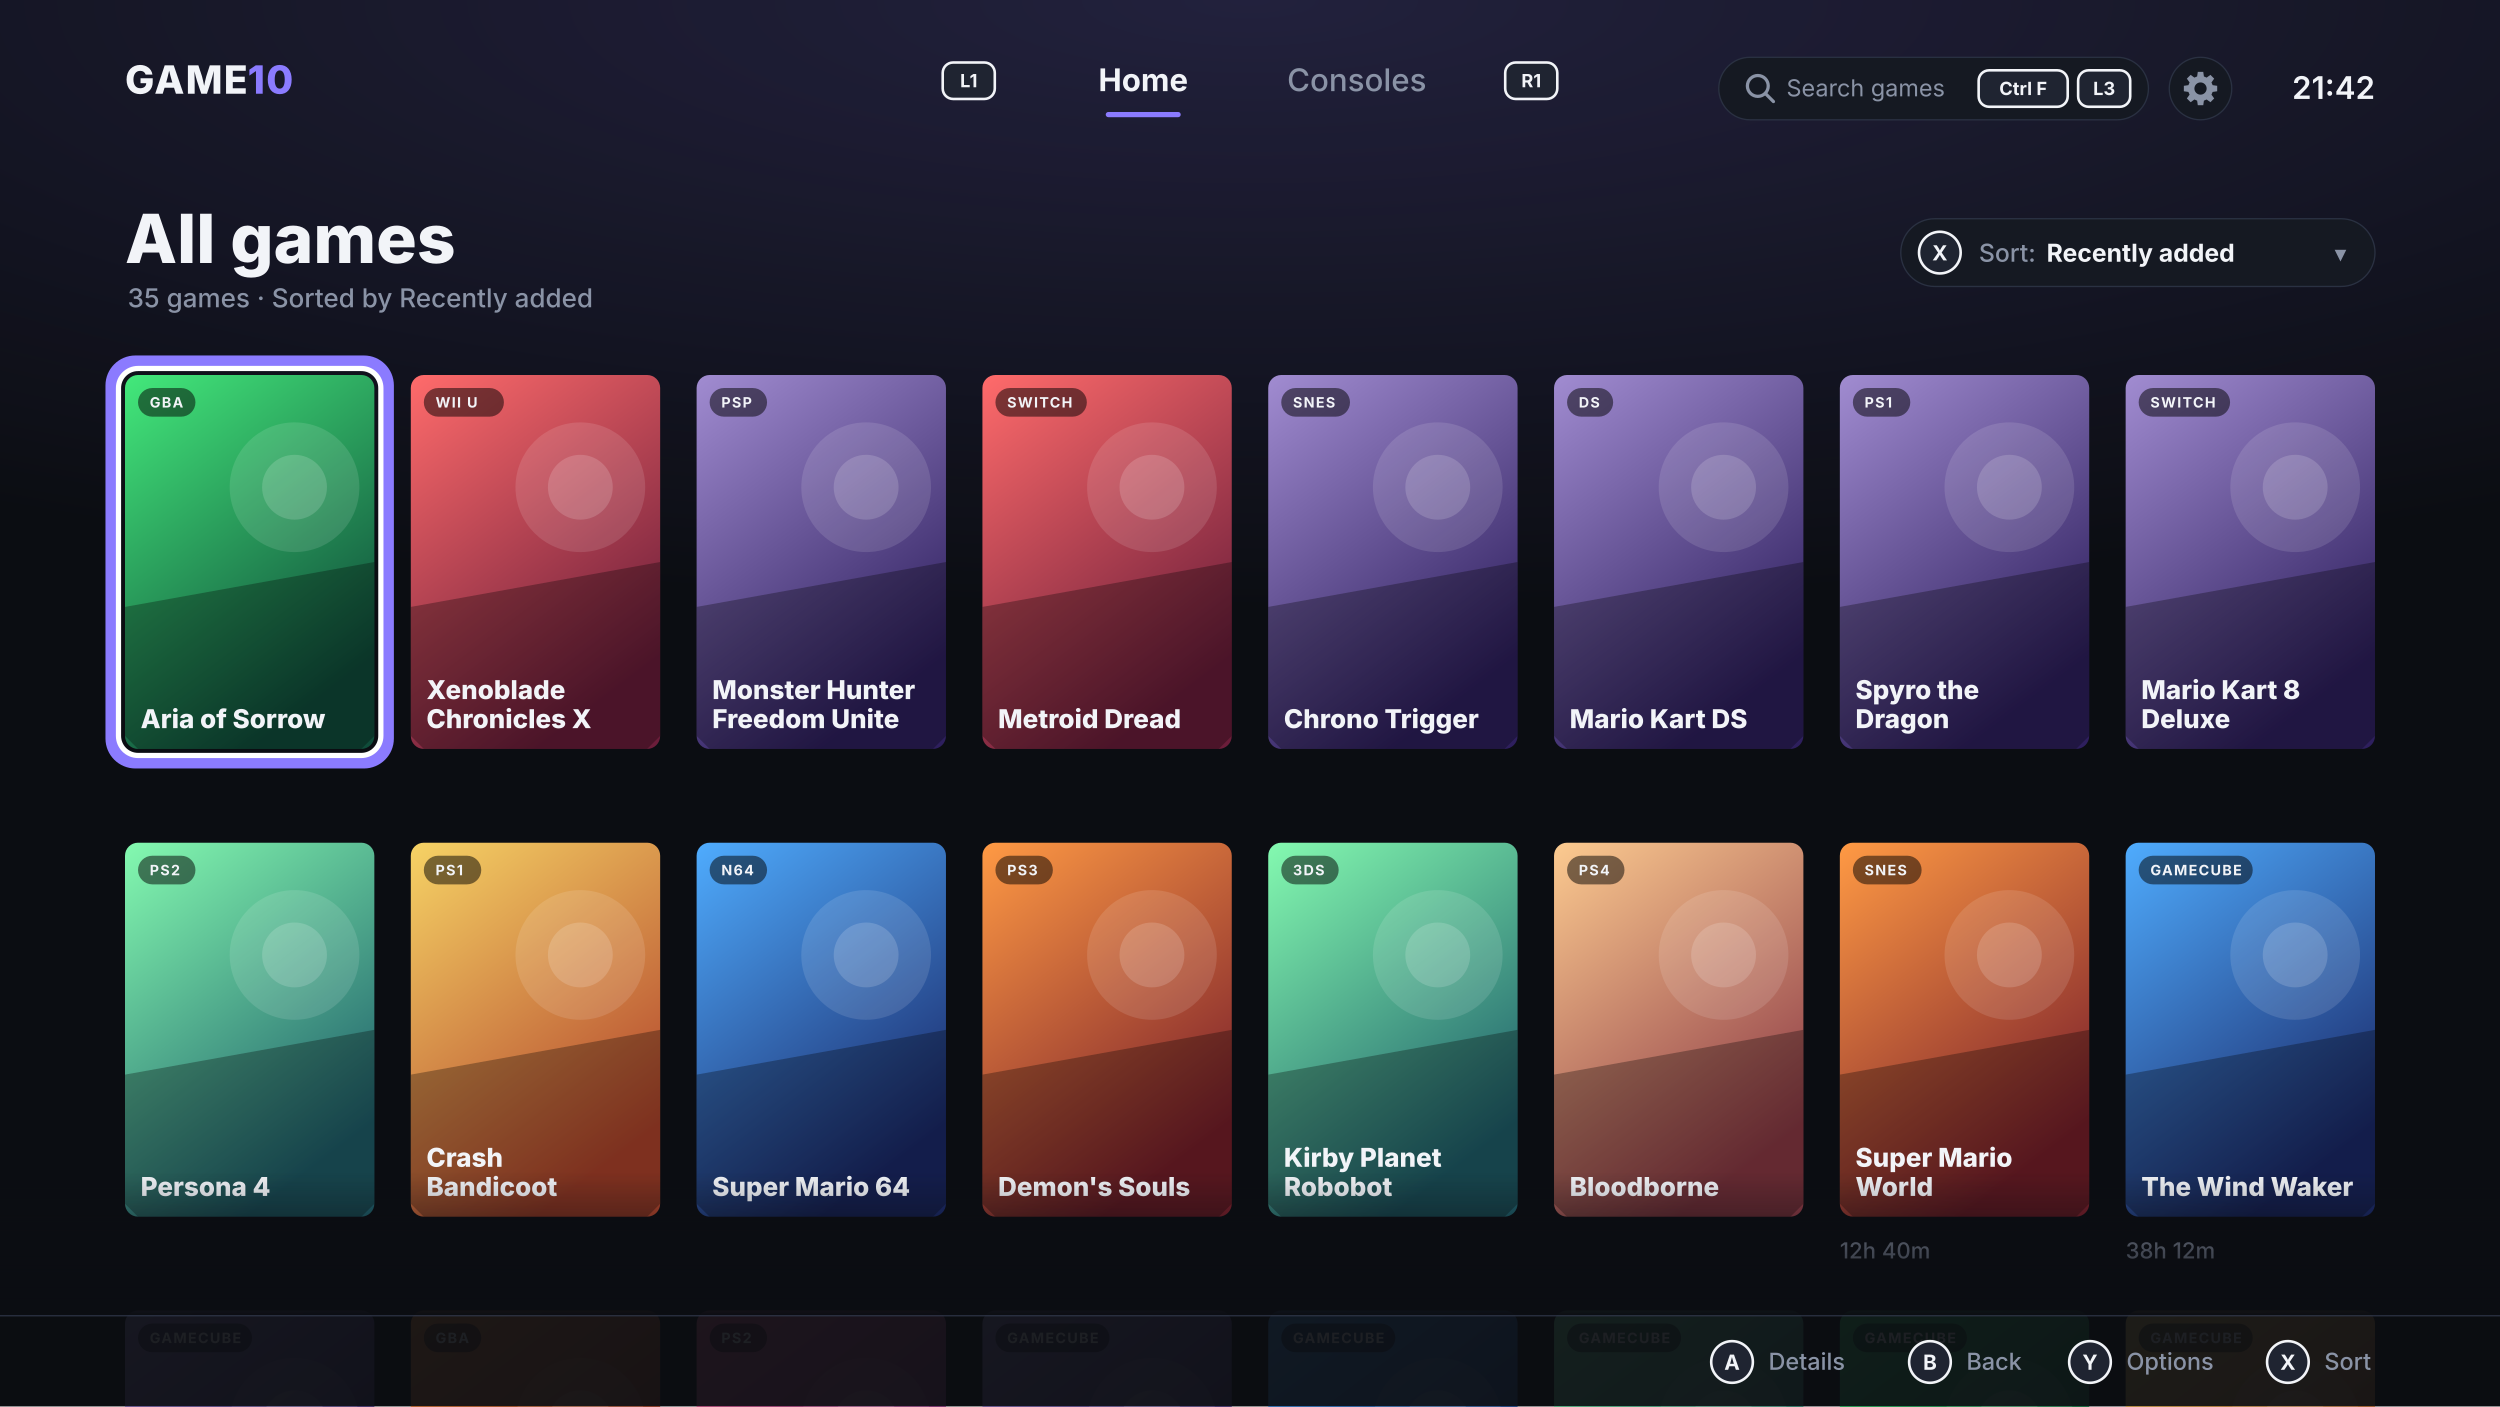
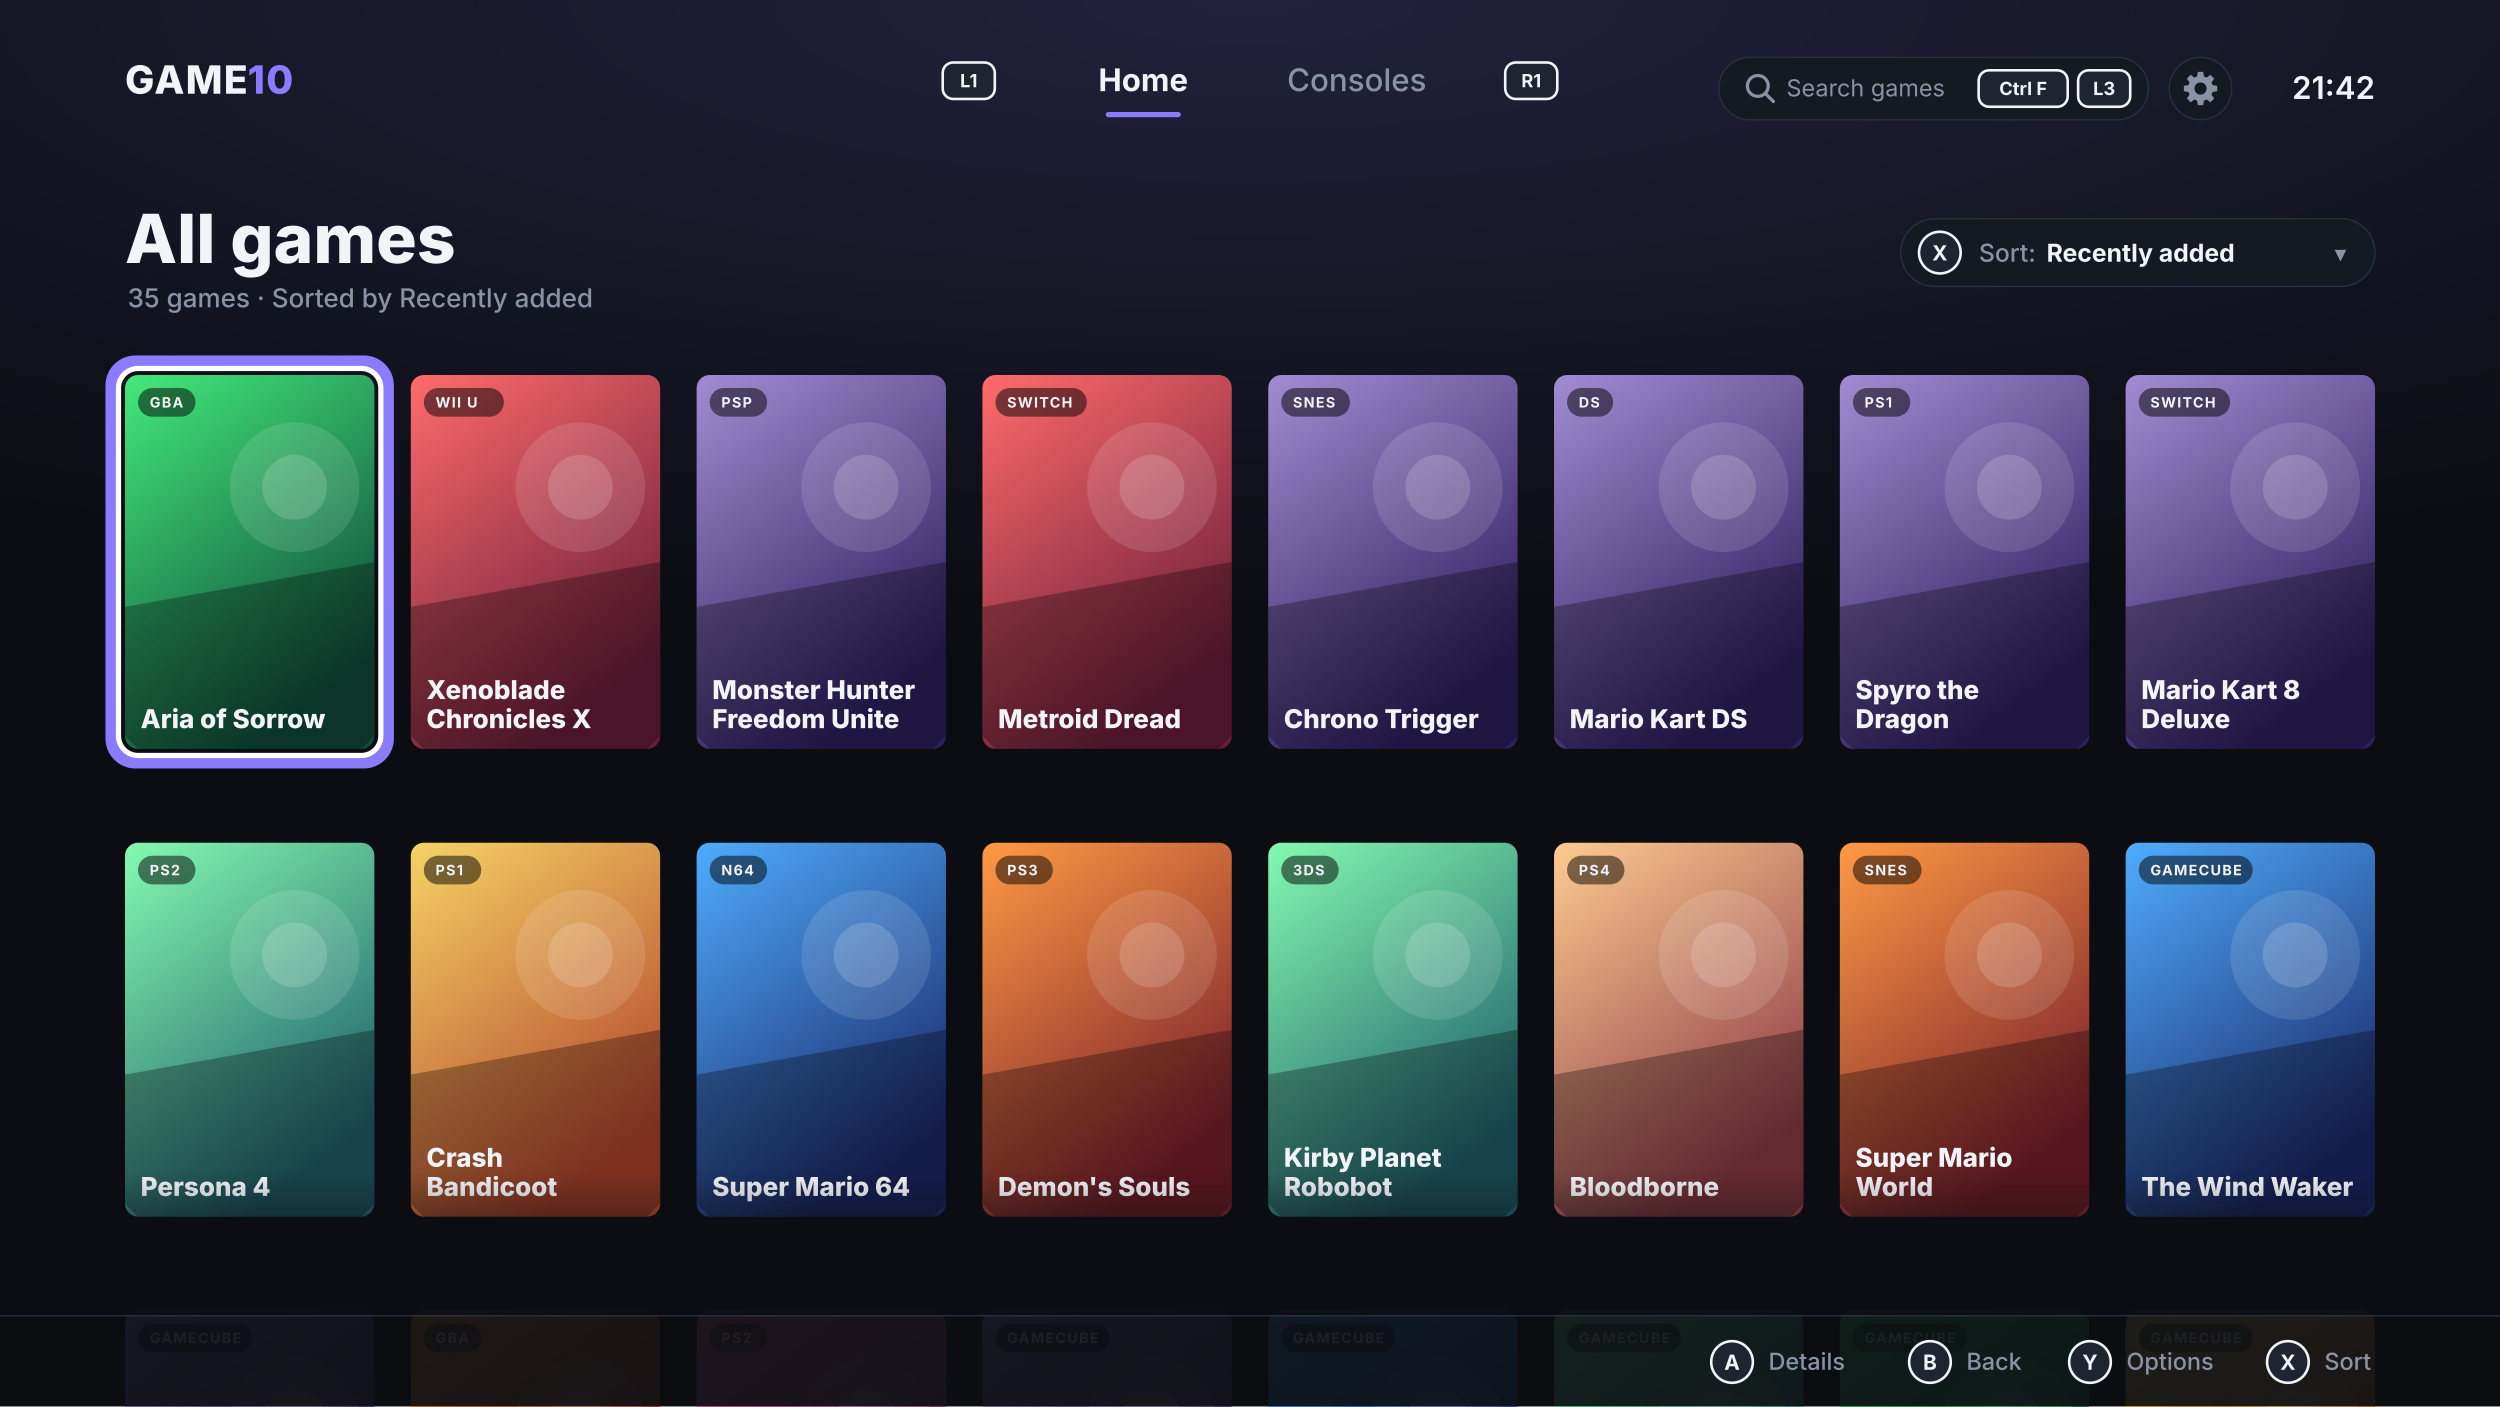
<svg xmlns="http://www.w3.org/2000/svg" width="1920" height="1080" viewBox="0 0 1920 1080">
  <defs>
    <radialGradient id="rg1" cx="0.5" cy="0" r="0.9">
      <stop offset="0" stop-color="#8B7BFF" stop-opacity="0.18" />
      <stop offset="1" stop-color="#8B7BFF" stop-opacity="0" />
    </radialGradient>
    <linearGradient id="lg2" x1="0" y1="0" x2="0.5" y2="1">
      <stop offset="0" stop-color="#43E97B" stop-opacity="1" />
      <stop offset="1" stop-color="#0F4C3A" stop-opacity="1" />
    </linearGradient>
    <linearGradient id="lg3" x1="0" y1="0" x2="0.5" y2="1">
      <stop offset="0" stop-color="#FF6B6B" stop-opacity="1" />
      <stop offset="1" stop-color="#6B1D3A" stop-opacity="1" />
    </linearGradient>
    <linearGradient id="lg4" x1="0" y1="0" x2="0.5" y2="1">
      <stop offset="0" stop-color="#A18CD1" stop-opacity="1" />
      <stop offset="1" stop-color="#2E1F5E" stop-opacity="1" />
    </linearGradient>
    <linearGradient id="lg5" x1="0" y1="0" x2="0.5" y2="1">
      <stop offset="0" stop-color="#FF6B6B" stop-opacity="1" />
      <stop offset="1" stop-color="#6B1D3A" stop-opacity="1" />
    </linearGradient>
    <linearGradient id="lg6" x1="0" y1="0" x2="0.5" y2="1">
      <stop offset="0" stop-color="#A18CD1" stop-opacity="1" />
      <stop offset="1" stop-color="#2E1F5E" stop-opacity="1" />
    </linearGradient>
    <linearGradient id="lg7" x1="0" y1="0" x2="0.5" y2="1">
      <stop offset="0" stop-color="#A18CD1" stop-opacity="1" />
      <stop offset="1" stop-color="#2E1F5E" stop-opacity="1" />
    </linearGradient>
    <linearGradient id="lg8" x1="0" y1="0" x2="0.5" y2="1">
      <stop offset="0" stop-color="#A18CD1" stop-opacity="1" />
      <stop offset="1" stop-color="#2E1F5E" stop-opacity="1" />
    </linearGradient>
    <linearGradient id="lg9" x1="0" y1="0" x2="0.5" y2="1">
      <stop offset="0" stop-color="#A18CD1" stop-opacity="1" />
      <stop offset="1" stop-color="#2E1F5E" stop-opacity="1" />
    </linearGradient>
    <linearGradient id="lg10" x1="0" y1="0" x2="0.5" y2="1">
      <stop offset="0" stop-color="#84FAB0" stop-opacity="1" />
      <stop offset="1" stop-color="#1F5F6B" stop-opacity="1" />
    </linearGradient>
    <linearGradient id="lg11" x1="0" y1="0" x2="0.5" y2="1">
      <stop offset="0" stop-color="#F6D365" stop-opacity="1" />
      <stop offset="1" stop-color="#B3452C" stop-opacity="1" />
    </linearGradient>
    <linearGradient id="lg12" x1="0" y1="0" x2="0.5" y2="1">
      <stop offset="0" stop-color="#4FACFE" stop-opacity="1" />
      <stop offset="1" stop-color="#1B2A6B" stop-opacity="1" />
    </linearGradient>
    <linearGradient id="lg13" x1="0" y1="0" x2="0.5" y2="1">
      <stop offset="0" stop-color="#FF9A44" stop-opacity="1" />
      <stop offset="1" stop-color="#7A1F2B" stop-opacity="1" />
    </linearGradient>
    <linearGradient id="lg14" x1="0" y1="0" x2="0.5" y2="1">
      <stop offset="0" stop-color="#84FAB0" stop-opacity="1" />
      <stop offset="1" stop-color="#1F5F6B" stop-opacity="1" />
    </linearGradient>
    <linearGradient id="lg15" x1="0" y1="0" x2="0.5" y2="1">
      <stop offset="0" stop-color="#FCCB90" stop-opacity="1" />
      <stop offset="1" stop-color="#8E3B46" stop-opacity="1" />
    </linearGradient>
    <linearGradient id="lg16" x1="0" y1="0" x2="0.5" y2="1">
      <stop offset="0" stop-color="#FF9A44" stop-opacity="1" />
      <stop offset="1" stop-color="#7A1F2B" stop-opacity="1" />
    </linearGradient>
    <linearGradient id="lg17" x1="0" y1="0" x2="0.5" y2="1">
      <stop offset="0" stop-color="#4FACFE" stop-opacity="1" />
      <stop offset="1" stop-color="#1B2A6B" stop-opacity="1" />
    </linearGradient>
    <linearGradient id="lg18" x1="0" y1="0" x2="0.5" y2="1">
      <stop offset="0" stop-color="#A18CD1" stop-opacity="1" />
      <stop offset="1" stop-color="#2E1F5E" stop-opacity="1" />
    </linearGradient>
    <linearGradient id="lg19" x1="0" y1="0" x2="0.5" y2="1">
      <stop offset="0" stop-color="#FF9A44" stop-opacity="1" />
      <stop offset="1" stop-color="#7A1F2B" stop-opacity="1" />
    </linearGradient>
    <linearGradient id="lg20" x1="0" y1="0" x2="0.5" y2="1">
      <stop offset="0" stop-color="#FA709A" stop-opacity="1" />
      <stop offset="1" stop-color="#5B2C83" stop-opacity="1" />
    </linearGradient>
    <linearGradient id="lg21" x1="0" y1="0" x2="0.5" y2="1">
      <stop offset="0" stop-color="#A18CD1" stop-opacity="1" />
      <stop offset="1" stop-color="#2E1F5E" stop-opacity="1" />
    </linearGradient>
    <linearGradient id="lg22" x1="0" y1="0" x2="0.5" y2="1">
      <stop offset="0" stop-color="#4FACFE" stop-opacity="1" />
      <stop offset="1" stop-color="#1B2A6B" stop-opacity="1" />
    </linearGradient>
    <linearGradient id="lg23" x1="0" y1="0" x2="0.5" y2="1">
      <stop offset="0" stop-color="#84FAB0" stop-opacity="1" />
      <stop offset="1" stop-color="#1F5F6B" stop-opacity="1" />
    </linearGradient>
    <linearGradient id="lg24" x1="0" y1="0" x2="0.5" y2="1">
      <stop offset="0" stop-color="#43E97B" stop-opacity="1" />
      <stop offset="1" stop-color="#0F4C3A" stop-opacity="1" />
    </linearGradient>
    <linearGradient id="lg25" x1="0" y1="0" x2="0.5" y2="1">
      <stop offset="0" stop-color="#F6D365" stop-opacity="1" />
      <stop offset="1" stop-color="#B3452C" stop-opacity="1" />
    </linearGradient>
    <linearGradient id="lg26" x1="0" y1="0" x2="0" y2="1">
      <stop offset="0" stop-color="#0B0D12" stop-opacity="0" />
      <stop offset="1" stop-color="#0B0D12" stop-opacity="1" />
    </linearGradient>
  </defs>
  <rect x="0.0" y="0.0" width="1920.0" height="1080.0" rx="0" fill="#0B0D12" fill-opacity="1" />
  <rect x="0.0" y="0.0" width="1920.0" height="520.0" rx="0" fill="url(#rg1)" fill-opacity="1" />
  <text x="96" y="72" font-family="Inter, 'Helvetica Neue', Arial, sans-serif" font-size="30" font-weight="800" fill="#F2F4F8" letter-spacing="1">GAME<tspan fill="#8B7BFF">10</tspan>
  </text>
  <rect x="724.0" y="48.0" width="40.0" height="28.0" rx="8" fill="#1F2431" fill-opacity="1" stroke="#F2F4F8" stroke-width="2" />
  <text x="744.0" y="67.0" font-family="Inter, 'Helvetica Neue', Arial, sans-serif" font-size="14" font-weight="700" fill="#F2F4F8" fill-opacity="1" text-anchor="middle" letter-spacing="0">L1</text>
  <rect x="1156.0" y="48.0" width="40.0" height="28.0" rx="8" fill="#1F2431" fill-opacity="1" stroke="#F2F4F8" stroke-width="2" />
  <text x="1176.0" y="67.0" font-family="Inter, 'Helvetica Neue', Arial, sans-serif" font-size="14" font-weight="700" fill="#F2F4F8" fill-opacity="1" text-anchor="middle" letter-spacing="0">R1</text>
  <text x="878.0" y="70.0" font-family="Inter, 'Helvetica Neue', Arial, sans-serif" font-size="24" font-weight="700" fill="#F2F4F8" fill-opacity="1" text-anchor="middle" letter-spacing="0">Home</text>
  <rect x="849.2" y="86.0" width="57.6" height="4.0" rx="2" fill="#8B7BFF" fill-opacity="1" />
  <text x="1042.0" y="70.0" font-family="Inter, 'Helvetica Neue', Arial, sans-serif" font-size="24" font-weight="500" fill="#8A93A6" fill-opacity="1" text-anchor="middle" letter-spacing="0">Consoles</text>
  <rect x="1320.0" y="44.0" width="330.0" height="48.0" rx="24" fill="#151922" fill-opacity="1" stroke="#2A3142" stroke-width="1" />
  <circle cx="1350.0" cy="66.0" r="8.0" fill="none" fill-opacity="1" stroke="#8A93A6" stroke-width="2.5" />
  <line x1="1356" y1="72" x2="1362" y2="78" stroke="#8A93A6" stroke-width="2.5" stroke-linecap="round" />
  <text x="1372.0" y="74.0" font-family="Inter, 'Helvetica Neue', Arial, sans-serif" font-size="18" font-weight="400" fill="#8A93A6" fill-opacity="1" text-anchor="start" letter-spacing="0">Search games</text>
  <rect x="1596.0" y="54.0" width="40.0" height="28.0" rx="8" fill="#1F2431" fill-opacity="1" stroke="#F2F4F8" stroke-width="2" />
  <text x="1616.0" y="73.0" font-family="Inter, 'Helvetica Neue', Arial, sans-serif" font-size="14" font-weight="700" fill="#F2F4F8" fill-opacity="1" text-anchor="middle" letter-spacing="0">L3</text>
  <rect x="1519.6" y="54.0" width="68.4" height="28.0" rx="8" fill="#1F2431" fill-opacity="1" stroke="#F2F4F8" stroke-width="2" />
  <text x="1553.8" y="73.0" font-family="Inter, 'Helvetica Neue', Arial, sans-serif" font-size="14" font-weight="700" fill="#F2F4F8" fill-opacity="1" text-anchor="middle" letter-spacing="0">Ctrl F</text>
  <circle cx="1690.0" cy="68.0" r="24.0" fill="#151922" fill-opacity="1" stroke="#2A3142" stroke-width="1" />
  <polygon points="1699.3,65.4 1702.8,65.9 1702.8,70.1 1699.3,70.6 1698.4,72.7 1700.5,75.6 1697.6,78.5 1694.7,76.4 1692.6,77.3 1692.1,80.8 1687.9,80.8 1687.4,77.3 1685.3,76.4 1682.4,78.5 1679.5,75.6 1681.6,72.7 1680.7,70.6 1677.2,70.1 1677.2,65.9 1680.7,65.4 1681.6,63.3 1679.5,60.4 1682.4,57.5 1685.3,59.6 1687.4,58.7 1687.9,55.2 1692.1,55.2 1692.6,58.7 1694.7,59.6 1697.6,57.5 1700.5,60.4 1698.4,63.3" fill="#8A93A6" />
  <circle cx="1690.0" cy="68.0" r="4.7" fill="#151922" fill-opacity="1" />
  <text x="1824.0" y="76.0" font-family="Inter, 'Helvetica Neue', Arial, sans-serif" font-size="24" font-weight="600" fill="#F2F4F8" fill-opacity="1" text-anchor="end" letter-spacing="0">21:42</text>
  <text x="96.0" y="202.0" font-family="Inter, 'Helvetica Neue', Arial, sans-serif" font-size="52" font-weight="800" fill="#F2F4F8" fill-opacity="1" text-anchor="start" letter-spacing="0">All games</text>
  <text x="98.0" y="236.0" font-family="Inter, 'Helvetica Neue', Arial, sans-serif" font-size="20" font-weight="500" fill="#8A93A6" fill-opacity="1" text-anchor="start" letter-spacing="0">35 games  ·  Sorted by Recently added</text>
  <rect x="1459.8" y="168.0" width="364.2" height="52.0" rx="26" fill="#151922" fill-opacity="1" stroke="#2A3142" stroke-width="1" />
  <circle cx="1489.8" cy="194.0" r="16.0" fill="#1F2431" fill-opacity="1" stroke="#F2F4F8" stroke-width="2" />
  <text x="1489.8" y="200.0" font-family="Inter, 'Helvetica Neue', Arial, sans-serif" font-size="16" font-weight="700" fill="#F2F4F8" fill-opacity="1" text-anchor="middle" letter-spacing="0">X</text>
  <text x="1519.8" y="201.0" font-family="Inter, 'Helvetica Neue', Arial, sans-serif" font-size="19" font-weight="500" fill="#8A93A6" fill-opacity="1" text-anchor="start" letter-spacing="0">Sort:</text>
  <text x="1571.8" y="201.0" font-family="Inter, 'Helvetica Neue', Arial, sans-serif" font-size="19" font-weight="700" fill="#F2F4F8" fill-opacity="1" text-anchor="start" letter-spacing="0">Recently added</text>
  <text x="1802.0" y="201.0" font-family="Inter, 'Helvetica Neue', Arial, sans-serif" font-size="18" font-weight="700" fill="#8A93A6" fill-opacity="1" text-anchor="end" letter-spacing="0">▾</text>
  <rect x="86.0" y="278.0" width="211.5" height="307.2" rx="18" fill="none" fill-opacity="0.4" stroke="#8B7BFF" stroke-width="10" />
  <rect x="91.0" y="283.0" width="201.5" height="297.2" rx="15" fill="none" fill-opacity="1" stroke="#FFFFFF" stroke-width="4" />
  <rect x="96.0" y="288.0" width="191.5" height="287.2" rx="10" fill="url(#lg2)" fill-opacity="1" />
  <circle cx="226.2" cy="374.2" r="49.8" fill="#FFFFFF" fill-opacity="0.12" />
  <circle cx="226.2" cy="374.2" r="24.9" fill="#FFFFFF" fill-opacity="0.16" />
  <polygon points="96.0,466.1 287.5,431.6 287.5,565.2 277.5,575.2 106.0,575.2 96.0,565.2" fill="#000000" fill-opacity=".3" />
  <text x="108.0" y="559.2" font-family="Inter, 'Helvetica Neue', Arial, sans-serif" font-size="20" font-weight="800" fill="#F2F4F8" fill-opacity="1" text-anchor="start" letter-spacing="0">Aria of Sorrow</text>
  <rect x="106.0" y="298.0" width="44.1" height="22.0" rx="11" fill="#000000" fill-opacity="0.5" />
  <text x="115.0" y="313.0" font-family="Inter, 'Helvetica Neue', Arial, sans-serif" font-size="11" font-weight="700" fill="#F2F4F8" fill-opacity="1" text-anchor="start" letter-spacing="1">GBA</text>
  <rect x="315.5" y="288.0" width="191.5" height="287.2" rx="10" fill="url(#lg3)" fill-opacity="1" />
  <circle cx="445.7" cy="374.2" r="49.8" fill="#FFFFFF" fill-opacity="0.12" />
  <circle cx="445.7" cy="374.2" r="24.9" fill="#FFFFFF" fill-opacity="0.16" />
  <polygon points="315.5,466.1 507.0,431.6 507.0,565.2 497.0,575.2 325.5,575.2 315.5,565.2" fill="#000000" fill-opacity=".3" />
  <text x="327.5" y="536.9" font-family="Inter, 'Helvetica Neue', Arial, sans-serif" font-size="20" font-weight="800" fill="#F2F4F8" fill-opacity="1" text-anchor="start" letter-spacing="0">Xenoblade</text>
  <text x="327.5" y="559.2" font-family="Inter, 'Helvetica Neue', Arial, sans-serif" font-size="20" font-weight="800" fill="#F2F4F8" fill-opacity="1" text-anchor="start" letter-spacing="0">Chronicles X</text>
  <rect x="325.5" y="298.0" width="61.5" height="22.0" rx="11" fill="#000000" fill-opacity="0.5" />
  <text x="334.5" y="313.0" font-family="Inter, 'Helvetica Neue', Arial, sans-serif" font-size="11" font-weight="700" fill="#F2F4F8" fill-opacity="1" text-anchor="start" letter-spacing="1">WII U</text>
  <rect x="535.0" y="288.0" width="191.5" height="287.2" rx="10" fill="url(#lg4)" fill-opacity="1" />
  <circle cx="665.2" cy="374.2" r="49.8" fill="#FFFFFF" fill-opacity="0.12" />
  <circle cx="665.2" cy="374.2" r="24.9" fill="#FFFFFF" fill-opacity="0.16" />
  <polygon points="535.0,466.1 726.5,431.6 726.5,565.2 716.5,575.2 545.0,575.2 535.0,565.2" fill="#000000" fill-opacity=".3" />
  <text x="547.0" y="536.9" font-family="Inter, 'Helvetica Neue', Arial, sans-serif" font-size="20" font-weight="800" fill="#F2F4F8" fill-opacity="1" text-anchor="start" letter-spacing="0">Monster Hunter</text>
  <text x="547.0" y="559.2" font-family="Inter, 'Helvetica Neue', Arial, sans-serif" font-size="20" font-weight="800" fill="#F2F4F8" fill-opacity="1" text-anchor="start" letter-spacing="0">Freedom Unite</text>
  <rect x="545.0" y="298.0" width="44.1" height="22.0" rx="11" fill="#000000" fill-opacity="0.5" />
  <text x="554.0" y="313.0" font-family="Inter, 'Helvetica Neue', Arial, sans-serif" font-size="11" font-weight="700" fill="#F2F4F8" fill-opacity="1" text-anchor="start" letter-spacing="1">PSP</text>
  <rect x="754.5" y="288.0" width="191.5" height="287.2" rx="10" fill="url(#lg5)" fill-opacity="1" />
  <circle cx="884.7" cy="374.2" r="49.8" fill="#FFFFFF" fill-opacity="0.12" />
  <circle cx="884.7" cy="374.2" r="24.9" fill="#FFFFFF" fill-opacity="0.16" />
  <polygon points="754.5,466.1 946.0,431.6 946.0,565.2 936.0,575.2 764.5,575.2 754.5,565.2" fill="#000000" fill-opacity=".3" />
  <text x="766.5" y="559.2" font-family="Inter, 'Helvetica Neue', Arial, sans-serif" font-size="20" font-weight="800" fill="#F2F4F8" fill-opacity="1" text-anchor="start" letter-spacing="0">Metroid Dread</text>
  <rect x="764.5" y="298.0" width="70.2" height="22.0" rx="11" fill="#000000" fill-opacity="0.5" />
  <text x="773.5" y="313.0" font-family="Inter, 'Helvetica Neue', Arial, sans-serif" font-size="11" font-weight="700" fill="#F2F4F8" fill-opacity="1" text-anchor="start" letter-spacing="1">SWITCH</text>
  <rect x="974.0" y="288.0" width="191.5" height="287.2" rx="10" fill="url(#lg6)" fill-opacity="1" />
  <circle cx="1104.2" cy="374.2" r="49.8" fill="#FFFFFF" fill-opacity="0.12" />
  <circle cx="1104.2" cy="374.2" r="24.9" fill="#FFFFFF" fill-opacity="0.16" />
  <polygon points="974.0,466.1 1165.5,431.6 1165.5,565.2 1155.5,575.2 984.0,575.2 974.0,565.2" fill="#000000" fill-opacity=".3" />
  <text x="986.0" y="559.2" font-family="Inter, 'Helvetica Neue', Arial, sans-serif" font-size="20" font-weight="800" fill="#F2F4F8" fill-opacity="1" text-anchor="start" letter-spacing="0">Chrono Trigger</text>
  <rect x="984.0" y="298.0" width="52.8" height="22.0" rx="11" fill="#000000" fill-opacity="0.5" />
  <text x="993.0" y="313.0" font-family="Inter, 'Helvetica Neue', Arial, sans-serif" font-size="11" font-weight="700" fill="#F2F4F8" fill-opacity="1" text-anchor="start" letter-spacing="1">SNES</text>
  <rect x="1193.5" y="288.0" width="191.5" height="287.2" rx="10" fill="url(#lg7)" fill-opacity="1" />
  <circle cx="1323.7" cy="374.2" r="49.8" fill="#FFFFFF" fill-opacity="0.12" />
  <circle cx="1323.7" cy="374.2" r="24.9" fill="#FFFFFF" fill-opacity="0.16" />
  <polygon points="1193.5,466.1 1385.0,431.6 1385.0,565.2 1375.0,575.2 1203.5,575.2 1193.5,565.2" fill="#000000" fill-opacity=".3" />
  <text x="1205.5" y="559.2" font-family="Inter, 'Helvetica Neue', Arial, sans-serif" font-size="20" font-weight="800" fill="#F2F4F8" fill-opacity="1" text-anchor="start" letter-spacing="0">Mario Kart DS</text>
  <rect x="1203.5" y="298.0" width="35.4" height="22.0" rx="11" fill="#000000" fill-opacity="0.5" />
  <text x="1212.5" y="313.0" font-family="Inter, 'Helvetica Neue', Arial, sans-serif" font-size="11" font-weight="700" fill="#F2F4F8" fill-opacity="1" text-anchor="start" letter-spacing="1">DS</text>
  <rect x="1413.0" y="288.0" width="191.5" height="287.2" rx="10" fill="url(#lg8)" fill-opacity="1" />
  <circle cx="1543.2" cy="374.2" r="49.8" fill="#FFFFFF" fill-opacity="0.12" />
  <circle cx="1543.2" cy="374.2" r="24.9" fill="#FFFFFF" fill-opacity="0.16" />
  <polygon points="1413.0,466.1 1604.5,431.6 1604.5,565.2 1594.5,575.2 1423.0,575.2 1413.0,565.2" fill="#000000" fill-opacity=".3" />
  <text x="1425.0" y="536.9" font-family="Inter, 'Helvetica Neue', Arial, sans-serif" font-size="20" font-weight="800" fill="#F2F4F8" fill-opacity="1" text-anchor="start" letter-spacing="0">Spyro the</text>
  <text x="1425.0" y="559.2" font-family="Inter, 'Helvetica Neue', Arial, sans-serif" font-size="20" font-weight="800" fill="#F2F4F8" fill-opacity="1" text-anchor="start" letter-spacing="0">Dragon</text>
  <rect x="1423.0" y="298.0" width="44.1" height="22.0" rx="11" fill="#000000" fill-opacity="0.5" />
  <text x="1432.0" y="313.0" font-family="Inter, 'Helvetica Neue', Arial, sans-serif" font-size="11" font-weight="700" fill="#F2F4F8" fill-opacity="1" text-anchor="start" letter-spacing="1">PS1</text>
  <rect x="1632.5" y="288.0" width="191.5" height="287.2" rx="10" fill="url(#lg9)" fill-opacity="1" />
  <circle cx="1762.7" cy="374.2" r="49.8" fill="#FFFFFF" fill-opacity="0.12" />
  <circle cx="1762.7" cy="374.2" r="24.9" fill="#FFFFFF" fill-opacity="0.16" />
  <polygon points="1632.5,466.1 1824.0,431.6 1824.0,565.2 1814.0,575.2 1642.5,575.2 1632.5,565.2" fill="#000000" fill-opacity=".3" />
  <text x="1644.5" y="536.9" font-family="Inter, 'Helvetica Neue', Arial, sans-serif" font-size="20" font-weight="800" fill="#F2F4F8" fill-opacity="1" text-anchor="start" letter-spacing="0">Mario Kart 8</text>
  <text x="1644.5" y="559.2" font-family="Inter, 'Helvetica Neue', Arial, sans-serif" font-size="20" font-weight="800" fill="#F2F4F8" fill-opacity="1" text-anchor="start" letter-spacing="0">Deluxe</text>
  <rect x="1642.5" y="298.0" width="70.2" height="22.0" rx="11" fill="#000000" fill-opacity="0.5" />
  <text x="1651.5" y="313.0" font-family="Inter, 'Helvetica Neue', Arial, sans-serif" font-size="11" font-weight="700" fill="#F2F4F8" fill-opacity="1" text-anchor="start" letter-spacing="1">SWITCH</text>
  <rect x="96.0" y="647.2" width="191.5" height="287.2" rx="10" fill="url(#lg10)" fill-opacity="1" />
  <circle cx="226.2" cy="733.4" r="49.8" fill="#FFFFFF" fill-opacity="0.12" />
  <circle cx="226.2" cy="733.4" r="24.9" fill="#FFFFFF" fill-opacity="0.16" />
  <polygon points="96.0,825.3 287.5,790.9 287.5,924.5 277.5,934.5 106.0,934.5 96.0,924.5" fill="#000000" fill-opacity=".3" />
  <text x="108.0" y="918.5" font-family="Inter, 'Helvetica Neue', Arial, sans-serif" font-size="20" font-weight="800" fill="#F2F4F8" fill-opacity="1" text-anchor="start" letter-spacing="0">Persona 4</text>
  <rect x="106.0" y="657.2" width="44.1" height="22.0" rx="11" fill="#000000" fill-opacity="0.5" />
  <text x="115.0" y="672.2" font-family="Inter, 'Helvetica Neue', Arial, sans-serif" font-size="11" font-weight="700" fill="#F2F4F8" fill-opacity="1" text-anchor="start" letter-spacing="1">PS2</text>
  <rect x="315.5" y="647.2" width="191.5" height="287.2" rx="10" fill="url(#lg11)" fill-opacity="1" />
  <circle cx="445.7" cy="733.4" r="49.8" fill="#FFFFFF" fill-opacity="0.12" />
  <circle cx="445.7" cy="733.4" r="24.9" fill="#FFFFFF" fill-opacity="0.16" />
  <polygon points="315.5,825.3 507.0,790.9 507.0,924.5 497.0,934.5 325.5,934.5 315.5,924.5" fill="#000000" fill-opacity=".3" />
  <text x="327.5" y="896.1" font-family="Inter, 'Helvetica Neue', Arial, sans-serif" font-size="20" font-weight="800" fill="#F2F4F8" fill-opacity="1" text-anchor="start" letter-spacing="0">Crash</text>
  <text x="327.5" y="918.5" font-family="Inter, 'Helvetica Neue', Arial, sans-serif" font-size="20" font-weight="800" fill="#F2F4F8" fill-opacity="1" text-anchor="start" letter-spacing="0">Bandicoot</text>
  <rect x="325.5" y="657.2" width="44.1" height="22.0" rx="11" fill="#000000" fill-opacity="0.5" />
  <text x="334.5" y="672.2" font-family="Inter, 'Helvetica Neue', Arial, sans-serif" font-size="11" font-weight="700" fill="#F2F4F8" fill-opacity="1" text-anchor="start" letter-spacing="1">PS1</text>
  <rect x="535.0" y="647.2" width="191.5" height="287.2" rx="10" fill="url(#lg12)" fill-opacity="1" />
  <circle cx="665.2" cy="733.4" r="49.8" fill="#FFFFFF" fill-opacity="0.12" />
  <circle cx="665.2" cy="733.4" r="24.9" fill="#FFFFFF" fill-opacity="0.16" />
  <polygon points="535.0,825.3 726.5,790.9 726.5,924.5 716.5,934.5 545.0,934.5 535.0,924.5" fill="#000000" fill-opacity=".3" />
  <text x="547.0" y="918.5" font-family="Inter, 'Helvetica Neue', Arial, sans-serif" font-size="20" font-weight="800" fill="#F2F4F8" fill-opacity="1" text-anchor="start" letter-spacing="0">Super Mario 64</text>
  <rect x="545.0" y="657.2" width="44.1" height="22.0" rx="11" fill="#000000" fill-opacity="0.5" />
  <text x="554.0" y="672.2" font-family="Inter, 'Helvetica Neue', Arial, sans-serif" font-size="11" font-weight="700" fill="#F2F4F8" fill-opacity="1" text-anchor="start" letter-spacing="1">N64</text>
  <rect x="754.5" y="647.2" width="191.5" height="287.2" rx="10" fill="url(#lg13)" fill-opacity="1" />
  <circle cx="884.7" cy="733.4" r="49.8" fill="#FFFFFF" fill-opacity="0.12" />
  <circle cx="884.7" cy="733.4" r="24.9" fill="#FFFFFF" fill-opacity="0.16" />
  <polygon points="754.5,825.3 946.0,790.9 946.0,924.5 936.0,934.5 764.5,934.5 754.5,924.5" fill="#000000" fill-opacity=".3" />
  <text x="766.5" y="918.5" font-family="Inter, 'Helvetica Neue', Arial, sans-serif" font-size="20" font-weight="800" fill="#F2F4F8" fill-opacity="1" text-anchor="start" letter-spacing="0">Demon's Souls</text>
  <rect x="764.5" y="657.2" width="44.1" height="22.0" rx="11" fill="#000000" fill-opacity="0.5" />
  <text x="773.5" y="672.2" font-family="Inter, 'Helvetica Neue', Arial, sans-serif" font-size="11" font-weight="700" fill="#F2F4F8" fill-opacity="1" text-anchor="start" letter-spacing="1">PS3</text>
  <rect x="974.0" y="647.2" width="191.5" height="287.2" rx="10" fill="url(#lg14)" fill-opacity="1" />
  <circle cx="1104.2" cy="733.4" r="49.8" fill="#FFFFFF" fill-opacity="0.12" />
  <circle cx="1104.2" cy="733.4" r="24.9" fill="#FFFFFF" fill-opacity="0.16" />
  <polygon points="974.0,825.3 1165.5,790.9 1165.5,924.5 1155.5,934.5 984.0,934.5 974.0,924.5" fill="#000000" fill-opacity=".3" />
  <text x="986.0" y="896.1" font-family="Inter, 'Helvetica Neue', Arial, sans-serif" font-size="20" font-weight="800" fill="#F2F4F8" fill-opacity="1" text-anchor="start" letter-spacing="0">Kirby Planet</text>
  <text x="986.0" y="918.5" font-family="Inter, 'Helvetica Neue', Arial, sans-serif" font-size="20" font-weight="800" fill="#F2F4F8" fill-opacity="1" text-anchor="start" letter-spacing="0">Robobot</text>
  <rect x="984.0" y="657.2" width="44.1" height="22.0" rx="11" fill="#000000" fill-opacity="0.5" />
  <text x="993.0" y="672.2" font-family="Inter, 'Helvetica Neue', Arial, sans-serif" font-size="11" font-weight="700" fill="#F2F4F8" fill-opacity="1" text-anchor="start" letter-spacing="1">3DS</text>
  <rect x="1193.5" y="647.2" width="191.5" height="287.2" rx="10" fill="url(#lg15)" fill-opacity="1" />
  <circle cx="1323.7" cy="733.4" r="49.8" fill="#FFFFFF" fill-opacity="0.12" />
  <circle cx="1323.7" cy="733.4" r="24.9" fill="#FFFFFF" fill-opacity="0.16" />
  <polygon points="1193.5,825.3 1385.0,790.9 1385.0,924.5 1375.0,934.5 1203.5,934.5 1193.5,924.5" fill="#000000" fill-opacity=".3" />
  <text x="1205.5" y="918.5" font-family="Inter, 'Helvetica Neue', Arial, sans-serif" font-size="20" font-weight="800" fill="#F2F4F8" fill-opacity="1" text-anchor="start" letter-spacing="0">Bloodborne</text>
  <rect x="1203.5" y="657.2" width="44.1" height="22.0" rx="11" fill="#000000" fill-opacity="0.5" />
  <text x="1212.5" y="672.2" font-family="Inter, 'Helvetica Neue', Arial, sans-serif" font-size="11" font-weight="700" fill="#F2F4F8" fill-opacity="1" text-anchor="start" letter-spacing="1">PS4</text>
  <rect x="1413.0" y="647.2" width="191.5" height="287.2" rx="10" fill="url(#lg16)" fill-opacity="1" />
  <circle cx="1543.2" cy="733.4" r="49.8" fill="#FFFFFF" fill-opacity="0.12" />
  <circle cx="1543.2" cy="733.4" r="24.9" fill="#FFFFFF" fill-opacity="0.16" />
  <polygon points="1413.0,825.3 1604.5,790.9 1604.5,924.5 1594.5,934.5 1423.0,934.5 1413.0,924.5" fill="#000000" fill-opacity=".3" />
  <text x="1425.0" y="896.1" font-family="Inter, 'Helvetica Neue', Arial, sans-serif" font-size="20" font-weight="800" fill="#F2F4F8" fill-opacity="1" text-anchor="start" letter-spacing="0">Super Mario</text>
  <text x="1425.0" y="918.5" font-family="Inter, 'Helvetica Neue', Arial, sans-serif" font-size="20" font-weight="800" fill="#F2F4F8" fill-opacity="1" text-anchor="start" letter-spacing="0">World</text>
  <rect x="1423.0" y="657.2" width="52.8" height="22.0" rx="11" fill="#000000" fill-opacity="0.5" />
  <text x="1432.0" y="672.2" font-family="Inter, 'Helvetica Neue', Arial, sans-serif" font-size="11" font-weight="700" fill="#F2F4F8" fill-opacity="1" text-anchor="start" letter-spacing="1">SNES</text>
-   <text x="1413.0" y="966.5" font-family="Inter, 'Helvetica Neue', Arial, sans-serif" font-size="17" font-weight="500" fill="#8A93A6" fill-opacity="1" text-anchor="start" letter-spacing="0">12h 40m</text>
  <rect x="1632.5" y="647.2" width="191.5" height="287.2" rx="10" fill="url(#lg17)" fill-opacity="1" />
  <circle cx="1762.7" cy="733.4" r="49.8" fill="#FFFFFF" fill-opacity="0.12" />
  <circle cx="1762.7" cy="733.4" r="24.9" fill="#FFFFFF" fill-opacity="0.16" />
  <polygon points="1632.5,825.3 1824.0,790.9 1824.0,924.5 1814.0,934.5 1642.5,934.5 1632.5,924.5" fill="#000000" fill-opacity=".3" />
  <text x="1644.5" y="918.5" font-family="Inter, 'Helvetica Neue', Arial, sans-serif" font-size="20" font-weight="800" fill="#F2F4F8" fill-opacity="1" text-anchor="start" letter-spacing="0">The Wind Waker</text>
  <rect x="1642.5" y="657.2" width="87.6" height="22.0" rx="11" fill="#000000" fill-opacity="0.5" />
  <text x="1651.5" y="672.2" font-family="Inter, 'Helvetica Neue', Arial, sans-serif" font-size="11" font-weight="700" fill="#F2F4F8" fill-opacity="1" text-anchor="start" letter-spacing="1">GAMECUBE</text>
-   <text x="1632.5" y="966.5" font-family="Inter, 'Helvetica Neue', Arial, sans-serif" font-size="17" font-weight="500" fill="#8A93A6" fill-opacity="1" text-anchor="start" letter-spacing="0">38h 12m</text>
  <rect x="96.0" y="1006.5" width="191.5" height="287.2" rx="10" fill="url(#lg18)" fill-opacity="1" />
  <circle cx="226.2" cy="1092.7" r="49.8" fill="#FFFFFF" fill-opacity="0.12" />
  <circle cx="226.2" cy="1092.7" r="24.9" fill="#FFFFFF" fill-opacity="0.16" />
  <polygon points="96.0,1184.6 287.5,1150.1 287.5,1283.8 277.5,1293.8 106.0,1293.8 96.0,1283.8" fill="#000000" fill-opacity=".3" />
  <text x="108.0" y="1277.8" font-family="Inter, 'Helvetica Neue', Arial, sans-serif" font-size="20" font-weight="800" fill="#F2F4F8" fill-opacity="1" text-anchor="start" letter-spacing="0">Metroid Prime</text>
  <rect x="106.0" y="1016.5" width="87.6" height="22.0" rx="11" fill="#000000" fill-opacity="0.5" />
  <text x="115.0" y="1031.5" font-family="Inter, 'Helvetica Neue', Arial, sans-serif" font-size="11" font-weight="700" fill="#F2F4F8" fill-opacity="1" text-anchor="start" letter-spacing="1">GAMECUBE</text>
-   <text x="96.0" y="1325.8" font-family="Inter, 'Helvetica Neue', Arial, sans-serif" font-size="17" font-weight="500" fill="#8A93A6" fill-opacity="1" text-anchor="start" letter-spacing="0">31h 05m</text>
  <rect x="315.5" y="1006.5" width="191.5" height="287.2" rx="10" fill="url(#lg19)" fill-opacity="1" />
  <circle cx="445.7" cy="1092.7" r="49.8" fill="#FFFFFF" fill-opacity="0.12" />
  <circle cx="445.7" cy="1092.7" r="24.9" fill="#FFFFFF" fill-opacity="0.16" />
  <polygon points="315.5,1184.6 507.0,1150.1 507.0,1283.8 497.0,1293.8 325.5,1293.8 315.5,1283.8" fill="#000000" fill-opacity=".3" />
  <text x="327.5" y="1255.3" font-family="Inter, 'Helvetica Neue', Arial, sans-serif" font-size="20" font-weight="800" fill="#F2F4F8" fill-opacity="1" text-anchor="start" letter-spacing="0">Pokémon</text>
  <text x="327.5" y="1277.8" font-family="Inter, 'Helvetica Neue', Arial, sans-serif" font-size="20" font-weight="800" fill="#F2F4F8" fill-opacity="1" text-anchor="start" letter-spacing="0">Emerald</text>
  <rect x="325.5" y="1016.5" width="44.1" height="22.0" rx="11" fill="#000000" fill-opacity="0.5" />
  <text x="334.5" y="1031.5" font-family="Inter, 'Helvetica Neue', Arial, sans-serif" font-size="11" font-weight="700" fill="#F2F4F8" fill-opacity="1" text-anchor="start" letter-spacing="1">GBA</text>
-   <text x="315.5" y="1325.8" font-family="Inter, 'Helvetica Neue', Arial, sans-serif" font-size="17" font-weight="500" fill="#8A93A6" fill-opacity="1" text-anchor="start" letter-spacing="0">54h 20m</text>
  <rect x="535.0" y="1006.5" width="191.5" height="287.2" rx="10" fill="url(#lg20)" fill-opacity="1" />
  <circle cx="665.2" cy="1092.7" r="49.8" fill="#FFFFFF" fill-opacity="0.12" />
  <circle cx="665.2" cy="1092.7" r="24.9" fill="#FFFFFF" fill-opacity="0.16" />
  <polygon points="535.0,1184.6 726.5,1150.1 726.5,1283.8 716.5,1293.8 545.0,1293.8 535.0,1283.8" fill="#000000" fill-opacity=".3" />
  <text x="547.0" y="1277.8" font-family="Inter, 'Helvetica Neue', Arial, sans-serif" font-size="20" font-weight="800" fill="#F2F4F8" fill-opacity="1" text-anchor="start" letter-spacing="0">Gran Turismo 4</text>
  <rect x="545.0" y="1016.5" width="44.1" height="22.0" rx="11" fill="#000000" fill-opacity="0.5" />
  <text x="554.0" y="1031.5" font-family="Inter, 'Helvetica Neue', Arial, sans-serif" font-size="11" font-weight="700" fill="#F2F4F8" fill-opacity="1" text-anchor="start" letter-spacing="1">PS2</text>
-   <text x="535.0" y="1325.8" font-family="Inter, 'Helvetica Neue', Arial, sans-serif" font-size="17" font-weight="500" fill="#8A93A6" fill-opacity="1" text-anchor="start" letter-spacing="0">22h 47m</text>
  <rect x="754.5" y="1006.5" width="191.5" height="287.2" rx="10" fill="url(#lg21)" fill-opacity="1" />
  <circle cx="884.7" cy="1092.7" r="49.8" fill="#FFFFFF" fill-opacity="0.12" />
  <circle cx="884.7" cy="1092.7" r="24.9" fill="#FFFFFF" fill-opacity="0.16" />
  <polygon points="754.5,1184.6 946.0,1150.1 946.0,1283.8 936.0,1293.8 764.5,1293.8 754.5,1283.8" fill="#000000" fill-opacity=".3" />
  <text x="766.5" y="1277.8" font-family="Inter, 'Helvetica Neue', Arial, sans-serif" font-size="20" font-weight="800" fill="#F2F4F8" fill-opacity="1" text-anchor="start" letter-spacing="0">Metroid Prime</text>
  <rect x="764.5" y="1016.5" width="87.6" height="22.0" rx="11" fill="#000000" fill-opacity="0.5" />
  <text x="773.5" y="1031.5" font-family="Inter, 'Helvetica Neue', Arial, sans-serif" font-size="11" font-weight="700" fill="#F2F4F8" fill-opacity="1" text-anchor="start" letter-spacing="1">GAMECUBE</text>
-   <text x="754.5" y="1325.8" font-family="Inter, 'Helvetica Neue', Arial, sans-serif" font-size="17" font-weight="500" fill="#8A93A6" fill-opacity="1" text-anchor="start" letter-spacing="0">31h 05m</text>
  <rect x="974.0" y="1006.5" width="191.5" height="287.2" rx="10" fill="url(#lg22)" fill-opacity="1" />
  <circle cx="1104.2" cy="1092.7" r="49.8" fill="#FFFFFF" fill-opacity="0.12" />
  <circle cx="1104.2" cy="1092.7" r="24.9" fill="#FFFFFF" fill-opacity="0.16" />
  <polygon points="974.0,1184.6 1165.5,1150.1 1165.5,1283.8 1155.5,1293.8 984.0,1293.8 974.0,1283.8" fill="#000000" fill-opacity=".3" />
  <text x="986.0" y="1277.8" font-family="Inter, 'Helvetica Neue', Arial, sans-serif" font-size="20" font-weight="800" fill="#F2F4F8" fill-opacity="1" text-anchor="start" letter-spacing="0">The Wind Waker</text>
  <rect x="984.0" y="1016.5" width="87.6" height="22.0" rx="11" fill="#000000" fill-opacity="0.5" />
  <text x="993.0" y="1031.5" font-family="Inter, 'Helvetica Neue', Arial, sans-serif" font-size="11" font-weight="700" fill="#F2F4F8" fill-opacity="1" text-anchor="start" letter-spacing="1">GAMECUBE</text>
-   <text x="974.0" y="1325.8" font-family="Inter, 'Helvetica Neue', Arial, sans-serif" font-size="17" font-weight="500" fill="#8A93A6" fill-opacity="1" text-anchor="start" letter-spacing="0">38h 12m</text>
  <rect x="1193.5" y="1006.5" width="191.5" height="287.2" rx="10" fill="url(#lg23)" fill-opacity="1" />
  <circle cx="1323.7" cy="1092.7" r="49.8" fill="#FFFFFF" fill-opacity="0.12" />
  <circle cx="1323.7" cy="1092.7" r="24.9" fill="#FFFFFF" fill-opacity="0.16" />
  <polygon points="1193.5,1184.6 1385.0,1150.1 1385.0,1283.8 1375.0,1293.8 1203.5,1293.8 1193.5,1283.8" fill="#000000" fill-opacity=".3" />
  <text x="1205.5" y="1255.3" font-family="Inter, 'Helvetica Neue', Arial, sans-serif" font-size="20" font-weight="800" fill="#F2F4F8" fill-opacity="1" text-anchor="start" letter-spacing="0">Super Mario</text>
  <text x="1205.5" y="1277.8" font-family="Inter, 'Helvetica Neue', Arial, sans-serif" font-size="20" font-weight="800" fill="#F2F4F8" fill-opacity="1" text-anchor="start" letter-spacing="0">Sunshine</text>
  <rect x="1203.5" y="1016.5" width="87.6" height="22.0" rx="11" fill="#000000" fill-opacity="0.5" />
  <text x="1212.5" y="1031.5" font-family="Inter, 'Helvetica Neue', Arial, sans-serif" font-size="11" font-weight="700" fill="#F2F4F8" fill-opacity="1" text-anchor="start" letter-spacing="1">GAMECUBE</text>
-   <text x="1193.5" y="1325.8" font-family="Inter, 'Helvetica Neue', Arial, sans-serif" font-size="17" font-weight="500" fill="#8A93A6" fill-opacity="1" text-anchor="start" letter-spacing="0">19h 30m</text>
  <rect x="1413.0" y="1006.5" width="191.5" height="287.2" rx="10" fill="url(#lg24)" fill-opacity="1" />
  <circle cx="1543.2" cy="1092.7" r="49.8" fill="#FFFFFF" fill-opacity="0.12" />
  <circle cx="1543.2" cy="1092.7" r="24.9" fill="#FFFFFF" fill-opacity="0.16" />
  <polygon points="1413.0,1184.6 1604.5,1150.1 1604.5,1283.8 1594.5,1293.8 1423.0,1293.8 1413.0,1283.8" fill="#000000" fill-opacity=".3" />
  <text x="1425.0" y="1277.8" font-family="Inter, 'Helvetica Neue', Arial, sans-serif" font-size="20" font-weight="800" fill="#F2F4F8" fill-opacity="1" text-anchor="start" letter-spacing="0">Pikmin 2</text>
  <rect x="1423.0" y="1016.5" width="87.6" height="22.0" rx="11" fill="#000000" fill-opacity="0.5" />
  <text x="1432.0" y="1031.5" font-family="Inter, 'Helvetica Neue', Arial, sans-serif" font-size="11" font-weight="700" fill="#F2F4F8" fill-opacity="1" text-anchor="start" letter-spacing="1">GAMECUBE</text>
-   <text x="1413.0" y="1325.8" font-family="Inter, 'Helvetica Neue', Arial, sans-serif" font-size="17" font-weight="500" fill="#8A93A6" fill-opacity="1" text-anchor="start" letter-spacing="0">17h 02m</text>
  <rect x="1632.5" y="1006.5" width="191.5" height="287.2" rx="10" fill="url(#lg25)" fill-opacity="1" />
  <circle cx="1762.7" cy="1092.7" r="49.8" fill="#FFFFFF" fill-opacity="0.12" />
  <circle cx="1762.7" cy="1092.7" r="24.9" fill="#FFFFFF" fill-opacity="0.16" />
  <polygon points="1632.5,1184.6 1824.0,1150.1 1824.0,1283.8 1814.0,1293.8 1642.5,1293.8 1632.5,1283.8" fill="#000000" fill-opacity=".3" />
  <text x="1644.5" y="1255.3" font-family="Inter, 'Helvetica Neue', Arial, sans-serif" font-size="20" font-weight="800" fill="#F2F4F8" fill-opacity="1" text-anchor="start" letter-spacing="0">Thousand-Year</text>
  <text x="1644.5" y="1277.8" font-family="Inter, 'Helvetica Neue', Arial, sans-serif" font-size="20" font-weight="800" fill="#F2F4F8" fill-opacity="1" text-anchor="start" letter-spacing="0">Door</text>
  <rect x="1642.5" y="1016.5" width="87.6" height="22.0" rx="11" fill="#000000" fill-opacity="0.5" />
  <text x="1651.5" y="1031.5" font-family="Inter, 'Helvetica Neue', Arial, sans-serif" font-size="11" font-weight="700" fill="#F2F4F8" fill-opacity="1" text-anchor="start" letter-spacing="1">GAMECUBE</text>
-   <text x="1632.5" y="1325.8" font-family="Inter, 'Helvetica Neue', Arial, sans-serif" font-size="17" font-weight="500" fill="#8A93A6" fill-opacity="1" text-anchor="start" letter-spacing="0">15h 48m</text>
  <rect x="0.0" y="900.0" width="1920.0" height="110.0" rx="0" fill="url(#lg26)" fill-opacity="1" />
  <rect x="0.0" y="1010.0" width="1920.0" height="70.0" rx="0" fill="#0B0D12" fill-opacity="0.92" />
  <rect x="0.0" y="1010.0" width="1920.0" height="1.0" rx="0" fill="#2A3142" fill-opacity="1" />
  <text x="1785.1" y="1052.0" font-family="Inter, 'Helvetica Neue', Arial, sans-serif" font-size="18" font-weight="500" fill="#8A93A6" fill-opacity="1" text-anchor="start" letter-spacing="0">Sort</text>
  <circle cx="1757.1" cy="1046.0" r="16.0" fill="#1F2431" fill-opacity="1" stroke="#F2F4F8" stroke-width="2" />
  <text x="1757.1" y="1052.0" font-family="Inter, 'Helvetica Neue', Arial, sans-serif" font-size="16" font-weight="700" fill="#F2F4F8" fill-opacity="1" text-anchor="middle" letter-spacing="0">X</text>
  <text x="1633.1" y="1052.0" font-family="Inter, 'Helvetica Neue', Arial, sans-serif" font-size="18" font-weight="500" fill="#8A93A6" fill-opacity="1" text-anchor="start" letter-spacing="0">Options</text>
  <circle cx="1605.1" cy="1046.0" r="16.0" fill="#1F2431" fill-opacity="1" stroke="#F2F4F8" stroke-width="2" />
  <text x="1605.1" y="1052.0" font-family="Inter, 'Helvetica Neue', Arial, sans-serif" font-size="16" font-weight="700" fill="#F2F4F8" fill-opacity="1" text-anchor="middle" letter-spacing="0">Y</text>
  <text x="1510.2" y="1052.0" font-family="Inter, 'Helvetica Neue', Arial, sans-serif" font-size="18" font-weight="500" fill="#8A93A6" fill-opacity="1" text-anchor="start" letter-spacing="0">Back</text>
  <circle cx="1482.2" cy="1046.0" r="16.0" fill="#1F2431" fill-opacity="1" stroke="#F2F4F8" stroke-width="2" />
  <text x="1482.2" y="1052.0" font-family="Inter, 'Helvetica Neue', Arial, sans-serif" font-size="16" font-weight="700" fill="#F2F4F8" fill-opacity="1" text-anchor="middle" letter-spacing="0">B</text>
  <text x="1358.2" y="1052.0" font-family="Inter, 'Helvetica Neue', Arial, sans-serif" font-size="18" font-weight="500" fill="#8A93A6" fill-opacity="1" text-anchor="start" letter-spacing="0">Details</text>
  <circle cx="1330.2" cy="1046.0" r="16.0" fill="#1F2431" fill-opacity="1" stroke="#F2F4F8" stroke-width="2" />
  <text x="1330.2" y="1052.0" font-family="Inter, 'Helvetica Neue', Arial, sans-serif" font-size="16" font-weight="700" fill="#F2F4F8" fill-opacity="1" text-anchor="middle" letter-spacing="0">A</text>
</svg>
